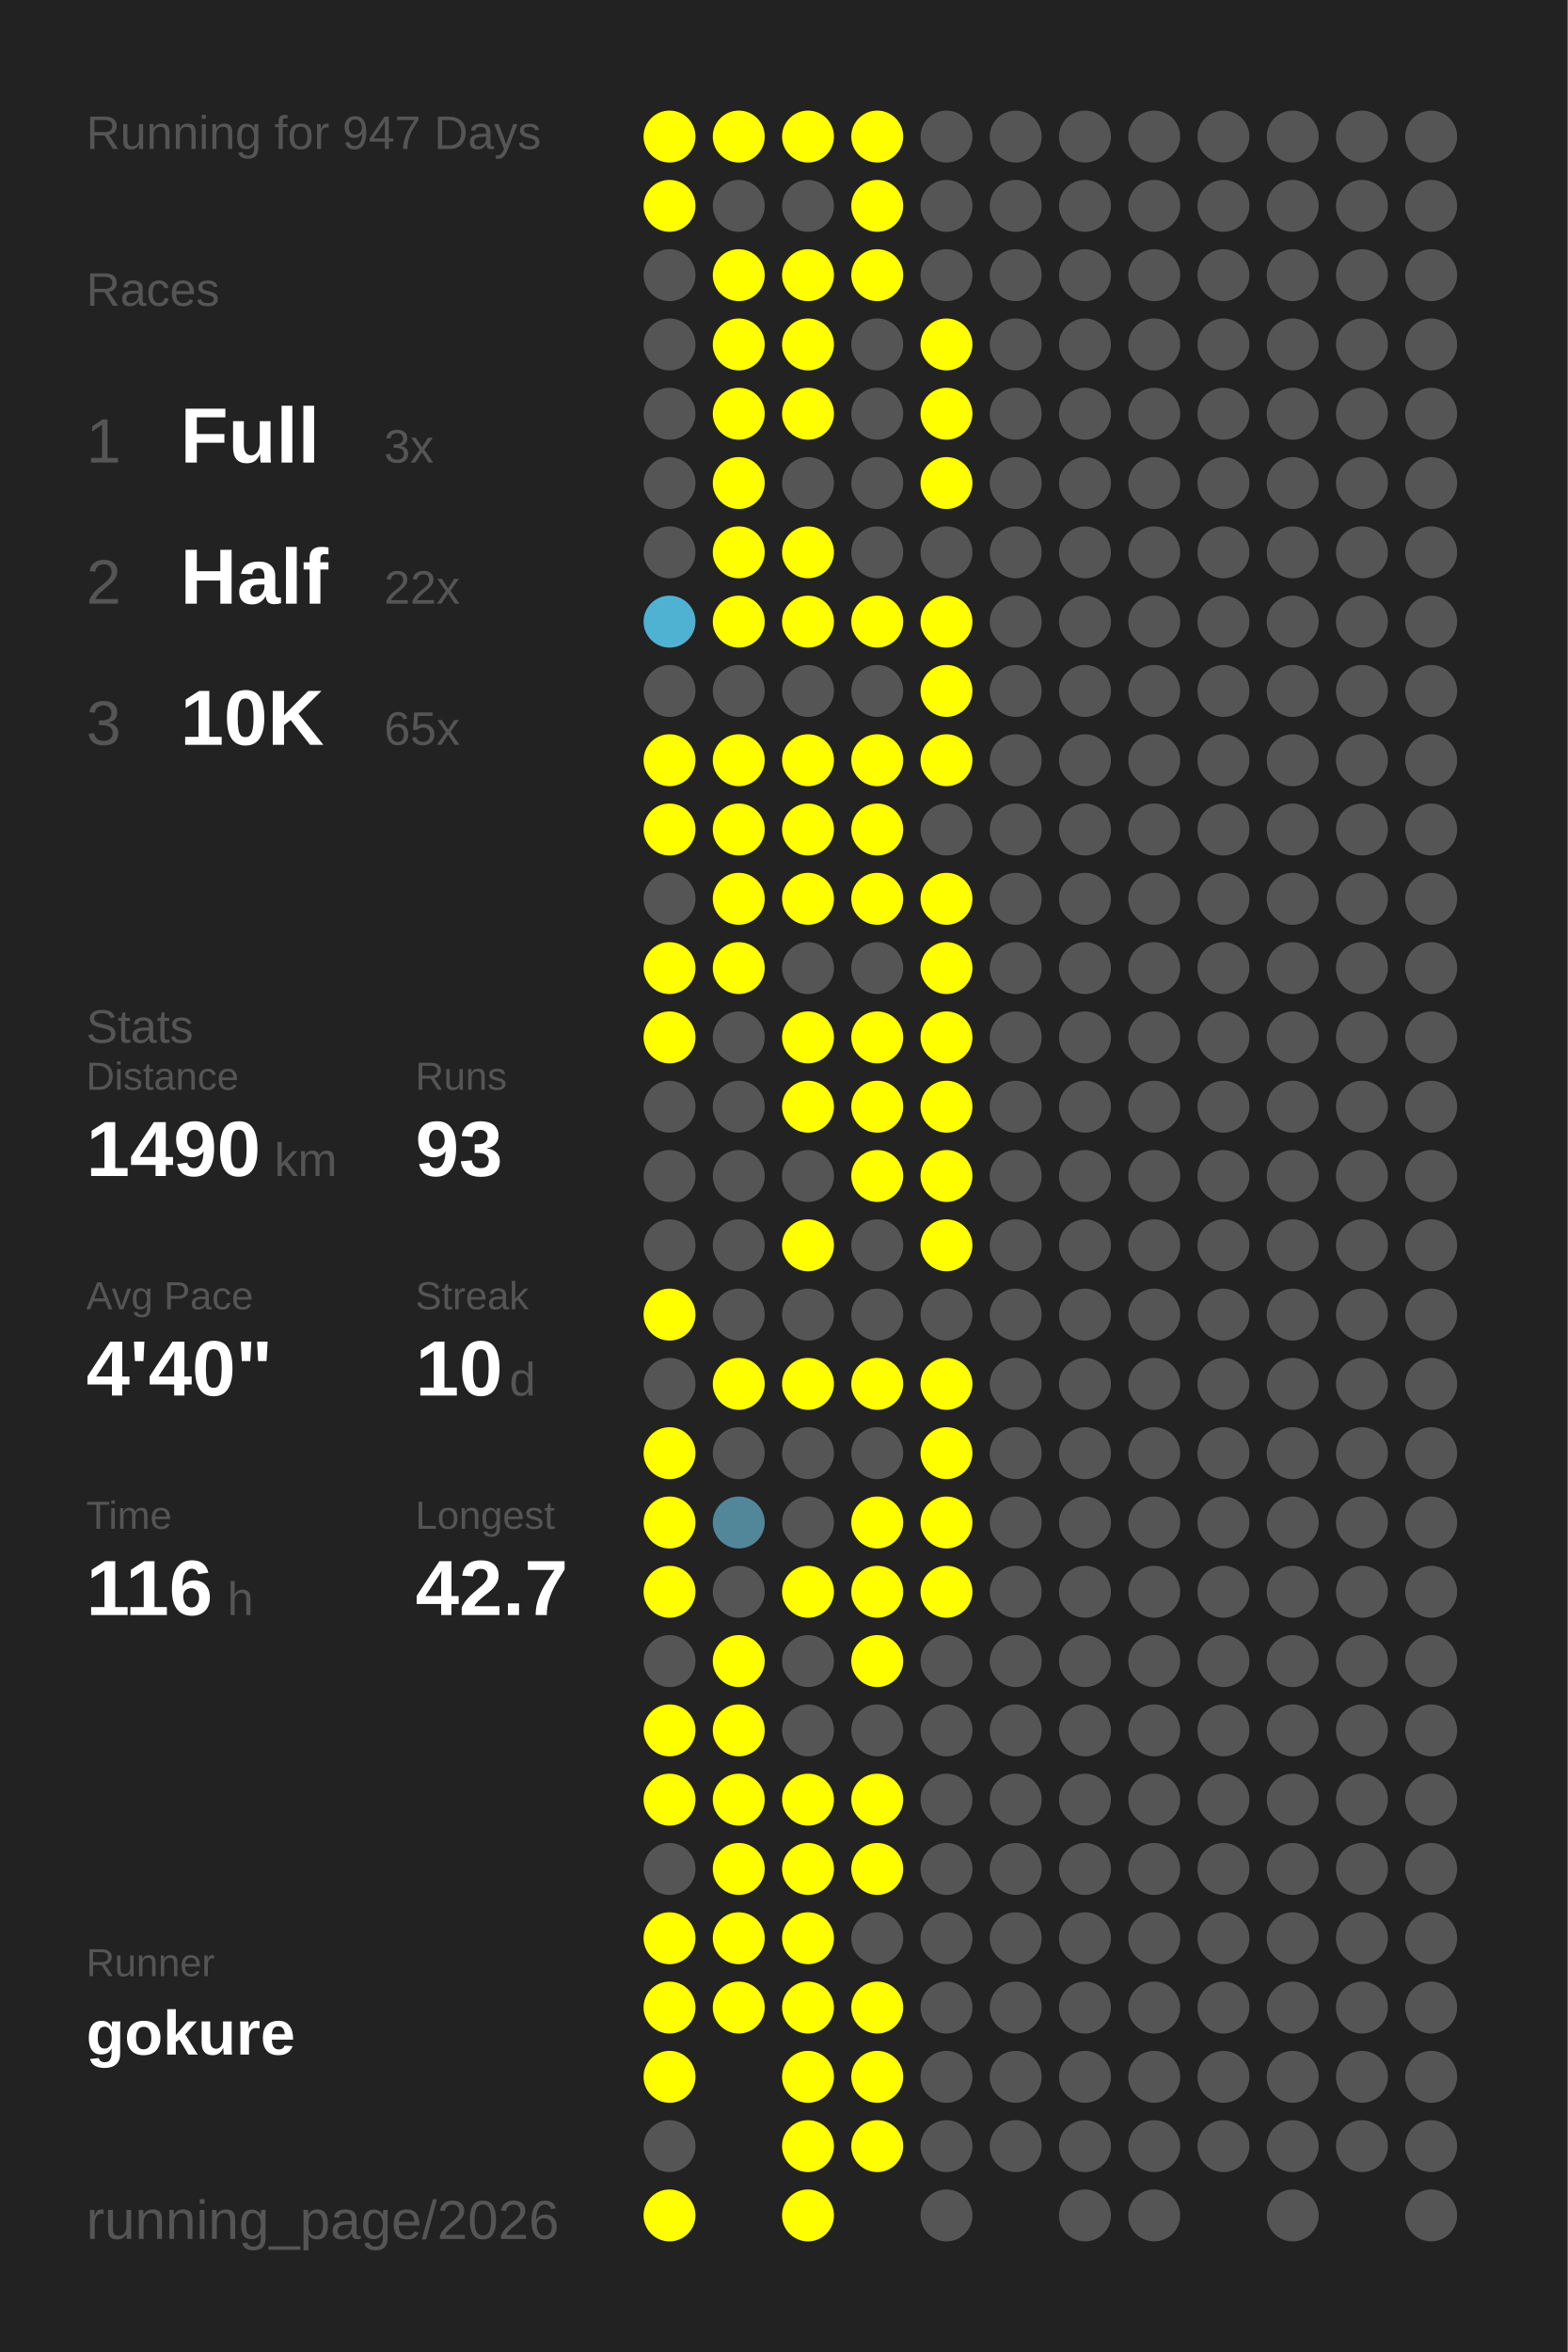
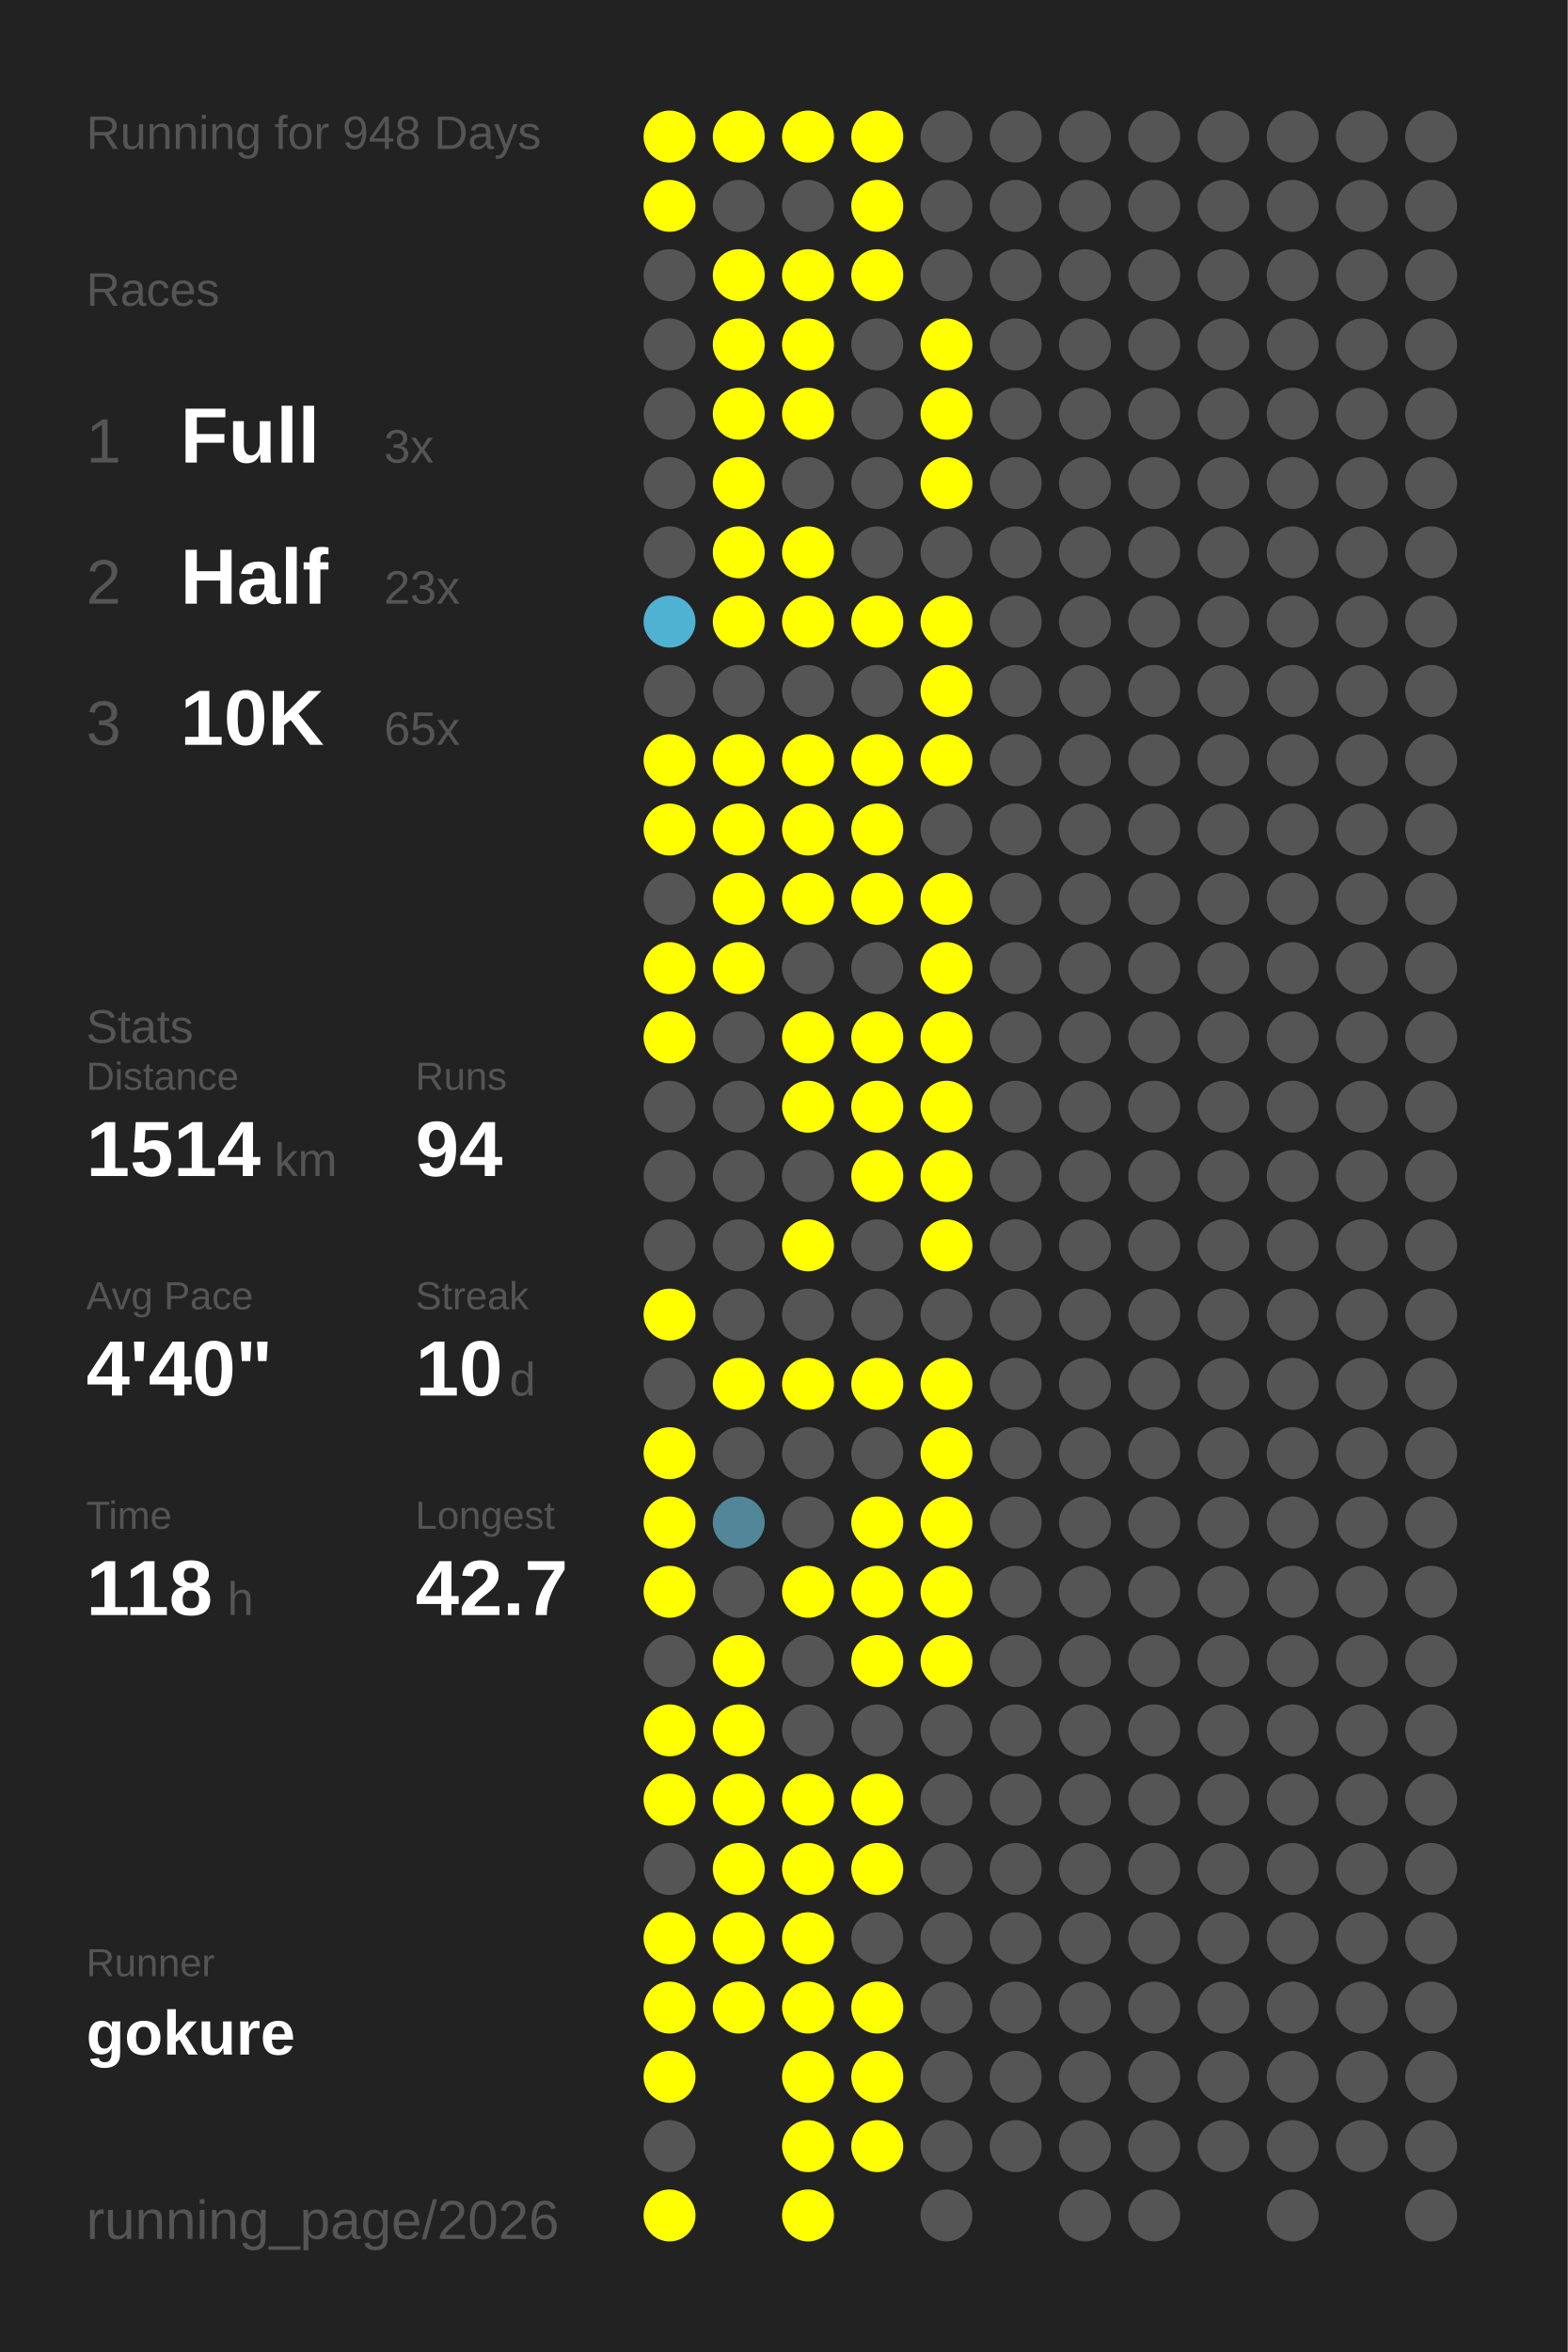
<svg xmlns="http://www.w3.org/2000/svg" baseProfile="full" height="300mm" version="1.1" viewBox="0,0,200,300" width="200mm">
  <defs />
  <rect fill="#222222" height="300" width="200" x="0" y="0" />
-   <text fill="#555555" style="font-size:6px; font-family:Arial;" x="11" y="19">Running for 947 Days</text>
+   <text fill="#555555" style="font-size:6px; font-family:Arial;" x="11" y="19">Running for 948 Days</text>
  <text fill="#555555" style="font-size:6px; font-family:Arial;" x="11" y="39">Races</text>
  <text fill="#555555" style="font-size:8px; font-family:Arial;" x="11" y="59">1</text>
  <text fill="#FFFFFF" style="font-size:10px; font-family:Arial; font-weight:bold;" x="23" y="59">Full</text>
  <text fill="#555555" style="font-size:6px; font-family:Arial;" x="49" y="59">3x</text>
  <text fill="#555555" style="font-size:8px; font-family:Arial;" x="11" y="77">2</text>
  <text fill="#FFFFFF" style="font-size:10px; font-family:Arial; font-weight:bold;" x="23" y="77">Half</text>
-   <text fill="#555555" style="font-size:6px; font-family:Arial;" x="49" y="77">22x</text>
+   <text fill="#555555" style="font-size:6px; font-family:Arial;" x="49" y="77">23x</text>
  <text fill="#555555" style="font-size:8px; font-family:Arial;" x="11" y="95">3</text>
  <text fill="#FFFFFF" style="font-size:10px; font-family:Arial; font-weight:bold;" x="23" y="95">10K</text>
  <text fill="#555555" style="font-size:6px; font-family:Arial;" x="49" y="95">65x</text>
  <text fill="#555555" style="font-size:6px; font-family:Arial;" x="11" y="133">Stats</text>
  <text fill="#555555" style="font-size:5px; font-family:Arial;" x="11" y="139">Distance</text>
-   <text fill="#FFFFFF" style="font-size:10px; font-family:Arial; font-weight:bold;" x="11" y="150">1490</text>
+   <text fill="#FFFFFF" style="font-size:10px; font-family:Arial; font-weight:bold;" x="11" y="150">1514</text>
  <text fill="#555555" style="font-size:6px; font-family:Arial;" x="35" y="150">km</text>
  <text fill="#555555" style="font-size:5px; font-family:Arial;" x="53" y="139">Runs</text>
-   <text fill="#FFFFFF" style="font-size:10px; font-family:Arial; font-weight:bold;" x="53" y="150">93</text>
+   <text fill="#FFFFFF" style="font-size:10px; font-family:Arial; font-weight:bold;" x="53" y="150">94</text>
  <text fill="#555555" style="font-size:5px; font-family:Arial;" x="11" y="167">Avg Pace</text>
  <text fill="#FFFFFF" style="font-size:10px; font-family:Arial; font-weight:bold;" x="11" y="178">4'40"</text>
  <text fill="#555555" style="font-size:5px; font-family:Arial;" x="53" y="167">Streak</text>
  <text fill="#FFFFFF" style="font-size:10px; font-family:Arial; font-weight:bold;" x="53" y="178">10</text>
  <text fill="#555555" style="font-size:6px; font-family:Arial;" x="65" y="178">d</text>
  <text fill="#555555" style="font-size:5px; font-family:Arial;" x="11" y="195">Time</text>
-   <text fill="#FFFFFF" style="font-size:10px; font-family:Arial; font-weight:bold;" x="11" y="206">116</text>
+   <text fill="#FFFFFF" style="font-size:10px; font-family:Arial; font-weight:bold;" x="11" y="206">118</text>
  <text fill="#555555" style="font-size:6px; font-family:Arial;" x="29" y="206">h</text>
  <text fill="#555555" style="font-size:5px; font-family:Arial;" x="53" y="195">Longest</text>
  <text fill="#FFFFFF" style="font-size:10px; font-family:Arial; font-weight:bold;" x="53" y="206">42.7</text>
  <text fill="#555555" style="font-size:5px; font-family:Arial;" x="11" y="252.065">Runner</text>
  <text fill="#FFFFFF" style="font-size:8px; font-family:Arial; font-weight:bold;" x="11" y="262.065">gokure</text>
  <text fill="#555555" style="font-size:7px; font-family:Arial;" x="11" y="285.581">running_page/2026</text>
  <circle cx="85.417" cy="17.419" fill="#FFFF00" r="3.312" />
  <circle cx="85.417" cy="26.258" fill="#FFFF00" r="3.312" />
  <circle cx="85.417" cy="35.097" fill="#555555" r="3.312" />
  <circle cx="85.417" cy="43.935" fill="#555555" r="3.312" />
  <circle cx="85.417" cy="52.774" fill="#555555" r="3.312" />
  <circle cx="85.417" cy="61.613" fill="#555555" r="3.312" />
  <circle cx="85.417" cy="70.452" fill="#555555" r="3.312" />
  <circle cx="85.417" cy="79.29" fill="#4fb2d3" r="3.312" />
  <circle cx="85.417" cy="88.129" fill="#555555" r="3.312" />
  <circle cx="85.417" cy="96.968" fill="#FFFF00" r="3.312" />
  <circle cx="85.417" cy="105.806" fill="#FFFF00" r="3.312" />
  <circle cx="85.417" cy="114.645" fill="#555555" r="3.312" />
  <circle cx="85.417" cy="123.484" fill="#FFFF00" r="3.312" />
  <circle cx="85.417" cy="132.323" fill="#FFFF00" r="3.312" />
  <circle cx="85.417" cy="141.161" fill="#555555" r="3.312" />
  <circle cx="85.417" cy="150" fill="#555555" r="3.312" />
  <circle cx="85.417" cy="158.839" fill="#555555" r="3.312" />
  <circle cx="85.417" cy="167.677" fill="#FFFF00" r="3.312" />
  <circle cx="85.417" cy="176.516" fill="#555555" r="3.312" />
  <circle cx="85.417" cy="185.355" fill="#FFFF00" r="3.312" />
  <circle cx="85.417" cy="194.194" fill="#FFFF00" r="3.312" />
  <circle cx="85.417" cy="203.032" fill="#FFFF00" r="3.312" />
  <circle cx="85.417" cy="211.871" fill="#555555" r="3.312" />
  <circle cx="85.417" cy="220.71" fill="#FFFF00" r="3.312" />
  <circle cx="85.417" cy="229.548" fill="#FFFF00" r="3.312" />
  <circle cx="85.417" cy="238.387" fill="#555555" r="3.312" />
  <circle cx="85.417" cy="247.226" fill="#FFFF00" r="3.312" />
  <circle cx="85.417" cy="256.065" fill="#FFFF00" r="3.312" />
  <circle cx="85.417" cy="264.903" fill="#FFFF00" r="3.312" />
  <circle cx="85.417" cy="273.742" fill="#555555" r="3.312" />
  <circle cx="85.417" cy="282.581" fill="#FFFF00" r="3.312" />
  <circle cx="94.25" cy="17.419" fill="#FFFF00" r="3.312" />
  <circle cx="94.25" cy="26.258" fill="#555555" r="3.312" />
  <circle cx="94.25" cy="35.097" fill="#FFFF00" r="3.312" />
  <circle cx="94.25" cy="43.935" fill="#FFFF00" r="3.312" />
  <circle cx="94.25" cy="52.774" fill="#FFFF00" r="3.312" />
  <circle cx="94.25" cy="61.613" fill="#FFFF00" r="3.312" />
  <circle cx="94.25" cy="70.452" fill="#FFFF00" r="3.312" />
  <circle cx="94.25" cy="79.29" fill="#FFFF00" r="3.312" />
  <circle cx="94.25" cy="88.129" fill="#555555" r="3.312" />
  <circle cx="94.25" cy="96.968" fill="#FFFF00" r="3.312" />
  <circle cx="94.25" cy="105.806" fill="#FFFF00" r="3.312" />
  <circle cx="94.25" cy="114.645" fill="#FFFF00" r="3.312" />
  <circle cx="94.25" cy="123.484" fill="#FFFF00" r="3.312" />
  <circle cx="94.25" cy="132.323" fill="#555555" r="3.312" />
  <circle cx="94.25" cy="141.161" fill="#555555" r="3.312" />
  <circle cx="94.25" cy="150" fill="#555555" r="3.312" />
  <circle cx="94.25" cy="158.839" fill="#555555" r="3.312" />
  <circle cx="94.25" cy="167.677" fill="#555555" r="3.312" />
  <circle cx="94.25" cy="176.516" fill="#FFFF00" r="3.312" />
  <circle cx="94.25" cy="185.355" fill="#555555" r="3.312" />
  <circle cx="94.25" cy="194.194" fill="#518799" r="3.312" />
  <circle cx="94.25" cy="203.032" fill="#555555" r="3.312" />
  <circle cx="94.25" cy="211.871" fill="#FFFF00" r="3.312" />
  <circle cx="94.25" cy="220.71" fill="#FFFF00" r="3.312" />
  <circle cx="94.25" cy="229.548" fill="#FFFF00" r="3.312" />
  <circle cx="94.25" cy="238.387" fill="#FFFF00" r="3.312" />
  <circle cx="94.25" cy="247.226" fill="#FFFF00" r="3.312" />
  <circle cx="94.25" cy="256.065" fill="#FFFF00" r="3.312" />
  <circle cx="103.083" cy="17.419" fill="#FFFF00" r="3.312" />
  <circle cx="103.083" cy="26.258" fill="#555555" r="3.312" />
  <circle cx="103.083" cy="35.097" fill="#FFFF00" r="3.312" />
  <circle cx="103.083" cy="43.935" fill="#FFFF00" r="3.312" />
  <circle cx="103.083" cy="52.774" fill="#FFFF00" r="3.312" />
  <circle cx="103.083" cy="61.613" fill="#555555" r="3.312" />
  <circle cx="103.083" cy="70.452" fill="#FFFF00" r="3.312" />
  <circle cx="103.083" cy="79.29" fill="#FFFF00" r="3.312" />
  <circle cx="103.083" cy="88.129" fill="#555555" r="3.312" />
  <circle cx="103.083" cy="96.968" fill="#FFFF00" r="3.312" />
  <circle cx="103.083" cy="105.806" fill="#FFFF00" r="3.312" />
  <circle cx="103.083" cy="114.645" fill="#FFFF00" r="3.312" />
  <circle cx="103.083" cy="123.484" fill="#555555" r="3.312" />
  <circle cx="103.083" cy="132.323" fill="#FFFF00" r="3.312" />
  <circle cx="103.083" cy="141.161" fill="#FFFF00" r="3.312" />
  <circle cx="103.083" cy="150" fill="#555555" r="3.312" />
  <circle cx="103.083" cy="158.839" fill="#FFFF00" r="3.312" />
  <circle cx="103.083" cy="167.677" fill="#555555" r="3.312" />
  <circle cx="103.083" cy="176.516" fill="#FFFF00" r="3.312" />
  <circle cx="103.083" cy="185.355" fill="#555555" r="3.312" />
  <circle cx="103.083" cy="194.194" fill="#555555" r="3.312" />
  <circle cx="103.083" cy="203.032" fill="#FFFF00" r="3.312" />
  <circle cx="103.083" cy="211.871" fill="#555555" r="3.312" />
  <circle cx="103.083" cy="220.71" fill="#555555" r="3.312" />
  <circle cx="103.083" cy="229.548" fill="#FFFF00" r="3.312" />
  <circle cx="103.083" cy="238.387" fill="#FFFF00" r="3.312" />
  <circle cx="103.083" cy="247.226" fill="#FFFF00" r="3.312" />
  <circle cx="103.083" cy="256.065" fill="#FFFF00" r="3.312" />
  <circle cx="103.083" cy="264.903" fill="#FFFF00" r="3.312" />
  <circle cx="103.083" cy="273.742" fill="#FFFF00" r="3.312" />
  <circle cx="103.083" cy="282.581" fill="#FFFF00" r="3.312" />
  <circle cx="111.917" cy="17.419" fill="#FFFF00" r="3.312" />
  <circle cx="111.917" cy="26.258" fill="#FFFF00" r="3.312" />
  <circle cx="111.917" cy="35.097" fill="#FFFF00" r="3.312" />
  <circle cx="111.917" cy="43.935" fill="#555555" r="3.312" />
  <circle cx="111.917" cy="52.774" fill="#555555" r="3.312" />
  <circle cx="111.917" cy="61.613" fill="#555555" r="3.312" />
  <circle cx="111.917" cy="70.452" fill="#555555" r="3.312" />
  <circle cx="111.917" cy="79.29" fill="#FFFF00" r="3.312" />
  <circle cx="111.917" cy="88.129" fill="#555555" r="3.312" />
  <circle cx="111.917" cy="96.968" fill="#FFFF00" r="3.312" />
  <circle cx="111.917" cy="105.806" fill="#FFFF00" r="3.312" />
  <circle cx="111.917" cy="114.645" fill="#FFFF00" r="3.312" />
  <circle cx="111.917" cy="123.484" fill="#555555" r="3.312" />
  <circle cx="111.917" cy="132.323" fill="#FFFF00" r="3.312" />
  <circle cx="111.917" cy="141.161" fill="#FFFF00" r="3.312" />
  <circle cx="111.917" cy="150" fill="#FFFF00" r="3.312" />
  <circle cx="111.917" cy="158.839" fill="#555555" r="3.312" />
  <circle cx="111.917" cy="167.677" fill="#555555" r="3.312" />
  <circle cx="111.917" cy="176.516" fill="#FFFF00" r="3.312" />
  <circle cx="111.917" cy="185.355" fill="#555555" r="3.312" />
  <circle cx="111.917" cy="194.194" fill="#FFFF00" r="3.312" />
  <circle cx="111.917" cy="203.032" fill="#FFFF00" r="3.312" />
  <circle cx="111.917" cy="211.871" fill="#FFFF00" r="3.312" />
  <circle cx="111.917" cy="220.71" fill="#555555" r="3.312" />
  <circle cx="111.917" cy="229.548" fill="#FFFF00" r="3.312" />
  <circle cx="111.917" cy="238.387" fill="#FFFF00" r="3.312" />
  <circle cx="111.917" cy="247.226" fill="#555555" r="3.312" />
  <circle cx="111.917" cy="256.065" fill="#FFFF00" r="3.312" />
  <circle cx="111.917" cy="264.903" fill="#FFFF00" r="3.312" />
  <circle cx="111.917" cy="273.742" fill="#FFFF00" r="3.312" />
  <circle cx="120.75" cy="17.419" fill="#555555" r="3.312" />
  <circle cx="120.75" cy="26.258" fill="#555555" r="3.312" />
  <circle cx="120.75" cy="35.097" fill="#555555" r="3.312" />
  <circle cx="120.75" cy="43.935" fill="#FFFF00" r="3.312" />
  <circle cx="120.75" cy="52.774" fill="#FFFF00" r="3.312" />
  <circle cx="120.75" cy="61.613" fill="#FFFF00" r="3.312" />
  <circle cx="120.75" cy="70.452" fill="#555555" r="3.312" />
  <circle cx="120.75" cy="79.29" fill="#FFFF00" r="3.312" />
  <circle cx="120.75" cy="88.129" fill="#FFFF00" r="3.312" />
  <circle cx="120.75" cy="96.968" fill="#FFFF00" r="3.312" />
  <circle cx="120.75" cy="105.806" fill="#555555" r="3.312" />
  <circle cx="120.75" cy="114.645" fill="#FFFF00" r="3.312" />
  <circle cx="120.75" cy="123.484" fill="#FFFF00" r="3.312" />
  <circle cx="120.75" cy="132.323" fill="#FFFF00" r="3.312" />
  <circle cx="120.75" cy="141.161" fill="#FFFF00" r="3.312" />
  <circle cx="120.75" cy="150" fill="#FFFF00" r="3.312" />
  <circle cx="120.75" cy="158.839" fill="#FFFF00" r="3.312" />
  <circle cx="120.75" cy="167.677" fill="#555555" r="3.312" />
  <circle cx="120.75" cy="176.516" fill="#FFFF00" r="3.312" />
  <circle cx="120.75" cy="185.355" fill="#FFFF00" r="3.312" />
  <circle cx="120.75" cy="194.194" fill="#FFFF00" r="3.312" />
  <circle cx="120.75" cy="203.032" fill="#FFFF00" r="3.312" />
-   <circle cx="120.75" cy="211.871" fill="#555555" r="3.312" />
+   <circle cx="120.75" cy="211.871" fill="#FFFF00" r="3.312" />
  <circle cx="120.75" cy="220.71" fill="#555555" r="3.312" />
  <circle cx="120.75" cy="229.548" fill="#555555" r="3.312" />
  <circle cx="120.75" cy="238.387" fill="#555555" r="3.312" />
  <circle cx="120.75" cy="247.226" fill="#555555" r="3.312" />
  <circle cx="120.75" cy="256.065" fill="#555555" r="3.312" />
  <circle cx="120.75" cy="264.903" fill="#555555" r="3.312" />
  <circle cx="120.75" cy="273.742" fill="#555555" r="3.312" />
  <circle cx="120.75" cy="282.581" fill="#555555" r="3.312" />
  <circle cx="129.583" cy="17.419" fill="#555555" r="3.312" />
  <circle cx="129.583" cy="26.258" fill="#555555" r="3.312" />
  <circle cx="129.583" cy="35.097" fill="#555555" r="3.312" />
  <circle cx="129.583" cy="43.935" fill="#555555" r="3.312" />
  <circle cx="129.583" cy="52.774" fill="#555555" r="3.312" />
  <circle cx="129.583" cy="61.613" fill="#555555" r="3.312" />
  <circle cx="129.583" cy="70.452" fill="#555555" r="3.312" />
  <circle cx="129.583" cy="79.29" fill="#555555" r="3.312" />
  <circle cx="129.583" cy="88.129" fill="#555555" r="3.312" />
  <circle cx="129.583" cy="96.968" fill="#555555" r="3.312" />
  <circle cx="129.583" cy="105.806" fill="#555555" r="3.312" />
  <circle cx="129.583" cy="114.645" fill="#555555" r="3.312" />
  <circle cx="129.583" cy="123.484" fill="#555555" r="3.312" />
  <circle cx="129.583" cy="132.323" fill="#555555" r="3.312" />
  <circle cx="129.583" cy="141.161" fill="#555555" r="3.312" />
  <circle cx="129.583" cy="150" fill="#555555" r="3.312" />
  <circle cx="129.583" cy="158.839" fill="#555555" r="3.312" />
  <circle cx="129.583" cy="167.677" fill="#555555" r="3.312" />
  <circle cx="129.583" cy="176.516" fill="#555555" r="3.312" />
  <circle cx="129.583" cy="185.355" fill="#555555" r="3.312" />
  <circle cx="129.583" cy="194.194" fill="#555555" r="3.312" />
  <circle cx="129.583" cy="203.032" fill="#555555" r="3.312" />
  <circle cx="129.583" cy="211.871" fill="#555555" r="3.312" />
  <circle cx="129.583" cy="220.71" fill="#555555" r="3.312" />
  <circle cx="129.583" cy="229.548" fill="#555555" r="3.312" />
  <circle cx="129.583" cy="238.387" fill="#555555" r="3.312" />
  <circle cx="129.583" cy="247.226" fill="#555555" r="3.312" />
  <circle cx="129.583" cy="256.065" fill="#555555" r="3.312" />
  <circle cx="129.583" cy="264.903" fill="#555555" r="3.312" />
  <circle cx="129.583" cy="273.742" fill="#555555" r="3.312" />
  <circle cx="138.417" cy="17.419" fill="#555555" r="3.312" />
  <circle cx="138.417" cy="26.258" fill="#555555" r="3.312" />
  <circle cx="138.417" cy="35.097" fill="#555555" r="3.312" />
  <circle cx="138.417" cy="43.935" fill="#555555" r="3.312" />
  <circle cx="138.417" cy="52.774" fill="#555555" r="3.312" />
  <circle cx="138.417" cy="61.613" fill="#555555" r="3.312" />
  <circle cx="138.417" cy="70.452" fill="#555555" r="3.312" />
  <circle cx="138.417" cy="79.29" fill="#555555" r="3.312" />
  <circle cx="138.417" cy="88.129" fill="#555555" r="3.312" />
  <circle cx="138.417" cy="96.968" fill="#555555" r="3.312" />
  <circle cx="138.417" cy="105.806" fill="#555555" r="3.312" />
  <circle cx="138.417" cy="114.645" fill="#555555" r="3.312" />
  <circle cx="138.417" cy="123.484" fill="#555555" r="3.312" />
  <circle cx="138.417" cy="132.323" fill="#555555" r="3.312" />
  <circle cx="138.417" cy="141.161" fill="#555555" r="3.312" />
  <circle cx="138.417" cy="150" fill="#555555" r="3.312" />
  <circle cx="138.417" cy="158.839" fill="#555555" r="3.312" />
  <circle cx="138.417" cy="167.677" fill="#555555" r="3.312" />
  <circle cx="138.417" cy="176.516" fill="#555555" r="3.312" />
  <circle cx="138.417" cy="185.355" fill="#555555" r="3.312" />
  <circle cx="138.417" cy="194.194" fill="#555555" r="3.312" />
  <circle cx="138.417" cy="203.032" fill="#555555" r="3.312" />
  <circle cx="138.417" cy="211.871" fill="#555555" r="3.312" />
  <circle cx="138.417" cy="220.71" fill="#555555" r="3.312" />
  <circle cx="138.417" cy="229.548" fill="#555555" r="3.312" />
  <circle cx="138.417" cy="238.387" fill="#555555" r="3.312" />
  <circle cx="138.417" cy="247.226" fill="#555555" r="3.312" />
  <circle cx="138.417" cy="256.065" fill="#555555" r="3.312" />
  <circle cx="138.417" cy="264.903" fill="#555555" r="3.312" />
  <circle cx="138.417" cy="273.742" fill="#555555" r="3.312" />
  <circle cx="138.417" cy="282.581" fill="#555555" r="3.312" />
  <circle cx="147.25" cy="17.419" fill="#555555" r="3.312" />
  <circle cx="147.25" cy="26.258" fill="#555555" r="3.312" />
  <circle cx="147.25" cy="35.097" fill="#555555" r="3.312" />
  <circle cx="147.25" cy="43.935" fill="#555555" r="3.312" />
  <circle cx="147.25" cy="52.774" fill="#555555" r="3.312" />
  <circle cx="147.25" cy="61.613" fill="#555555" r="3.312" />
  <circle cx="147.25" cy="70.452" fill="#555555" r="3.312" />
  <circle cx="147.25" cy="79.29" fill="#555555" r="3.312" />
  <circle cx="147.25" cy="88.129" fill="#555555" r="3.312" />
  <circle cx="147.25" cy="96.968" fill="#555555" r="3.312" />
  <circle cx="147.25" cy="105.806" fill="#555555" r="3.312" />
  <circle cx="147.25" cy="114.645" fill="#555555" r="3.312" />
  <circle cx="147.25" cy="123.484" fill="#555555" r="3.312" />
  <circle cx="147.25" cy="132.323" fill="#555555" r="3.312" />
  <circle cx="147.25" cy="141.161" fill="#555555" r="3.312" />
  <circle cx="147.25" cy="150" fill="#555555" r="3.312" />
  <circle cx="147.25" cy="158.839" fill="#555555" r="3.312" />
  <circle cx="147.25" cy="167.677" fill="#555555" r="3.312" />
  <circle cx="147.25" cy="176.516" fill="#555555" r="3.312" />
  <circle cx="147.25" cy="185.355" fill="#555555" r="3.312" />
  <circle cx="147.25" cy="194.194" fill="#555555" r="3.312" />
  <circle cx="147.25" cy="203.032" fill="#555555" r="3.312" />
  <circle cx="147.25" cy="211.871" fill="#555555" r="3.312" />
  <circle cx="147.25" cy="220.71" fill="#555555" r="3.312" />
  <circle cx="147.25" cy="229.548" fill="#555555" r="3.312" />
  <circle cx="147.25" cy="238.387" fill="#555555" r="3.312" />
  <circle cx="147.25" cy="247.226" fill="#555555" r="3.312" />
  <circle cx="147.25" cy="256.065" fill="#555555" r="3.312" />
  <circle cx="147.25" cy="264.903" fill="#555555" r="3.312" />
  <circle cx="147.25" cy="273.742" fill="#555555" r="3.312" />
  <circle cx="147.25" cy="282.581" fill="#555555" r="3.312" />
  <circle cx="156.083" cy="17.419" fill="#555555" r="3.312" />
  <circle cx="156.083" cy="26.258" fill="#555555" r="3.312" />
  <circle cx="156.083" cy="35.097" fill="#555555" r="3.312" />
  <circle cx="156.083" cy="43.935" fill="#555555" r="3.312" />
  <circle cx="156.083" cy="52.774" fill="#555555" r="3.312" />
  <circle cx="156.083" cy="61.613" fill="#555555" r="3.312" />
  <circle cx="156.083" cy="70.452" fill="#555555" r="3.312" />
  <circle cx="156.083" cy="79.29" fill="#555555" r="3.312" />
  <circle cx="156.083" cy="88.129" fill="#555555" r="3.312" />
  <circle cx="156.083" cy="96.968" fill="#555555" r="3.312" />
  <circle cx="156.083" cy="105.806" fill="#555555" r="3.312" />
  <circle cx="156.083" cy="114.645" fill="#555555" r="3.312" />
  <circle cx="156.083" cy="123.484" fill="#555555" r="3.312" />
  <circle cx="156.083" cy="132.323" fill="#555555" r="3.312" />
  <circle cx="156.083" cy="141.161" fill="#555555" r="3.312" />
  <circle cx="156.083" cy="150" fill="#555555" r="3.312" />
  <circle cx="156.083" cy="158.839" fill="#555555" r="3.312" />
  <circle cx="156.083" cy="167.677" fill="#555555" r="3.312" />
  <circle cx="156.083" cy="176.516" fill="#555555" r="3.312" />
  <circle cx="156.083" cy="185.355" fill="#555555" r="3.312" />
  <circle cx="156.083" cy="194.194" fill="#555555" r="3.312" />
  <circle cx="156.083" cy="203.032" fill="#555555" r="3.312" />
  <circle cx="156.083" cy="211.871" fill="#555555" r="3.312" />
  <circle cx="156.083" cy="220.71" fill="#555555" r="3.312" />
  <circle cx="156.083" cy="229.548" fill="#555555" r="3.312" />
  <circle cx="156.083" cy="238.387" fill="#555555" r="3.312" />
  <circle cx="156.083" cy="247.226" fill="#555555" r="3.312" />
  <circle cx="156.083" cy="256.065" fill="#555555" r="3.312" />
  <circle cx="156.083" cy="264.903" fill="#555555" r="3.312" />
  <circle cx="156.083" cy="273.742" fill="#555555" r="3.312" />
  <circle cx="164.917" cy="17.419" fill="#555555" r="3.312" />
  <circle cx="164.917" cy="26.258" fill="#555555" r="3.312" />
  <circle cx="164.917" cy="35.097" fill="#555555" r="3.312" />
  <circle cx="164.917" cy="43.935" fill="#555555" r="3.312" />
  <circle cx="164.917" cy="52.774" fill="#555555" r="3.312" />
  <circle cx="164.917" cy="61.613" fill="#555555" r="3.312" />
  <circle cx="164.917" cy="70.452" fill="#555555" r="3.312" />
  <circle cx="164.917" cy="79.29" fill="#555555" r="3.312" />
  <circle cx="164.917" cy="88.129" fill="#555555" r="3.312" />
  <circle cx="164.917" cy="96.968" fill="#555555" r="3.312" />
  <circle cx="164.917" cy="105.806" fill="#555555" r="3.312" />
  <circle cx="164.917" cy="114.645" fill="#555555" r="3.312" />
  <circle cx="164.917" cy="123.484" fill="#555555" r="3.312" />
  <circle cx="164.917" cy="132.323" fill="#555555" r="3.312" />
  <circle cx="164.917" cy="141.161" fill="#555555" r="3.312" />
  <circle cx="164.917" cy="150" fill="#555555" r="3.312" />
  <circle cx="164.917" cy="158.839" fill="#555555" r="3.312" />
  <circle cx="164.917" cy="167.677" fill="#555555" r="3.312" />
  <circle cx="164.917" cy="176.516" fill="#555555" r="3.312" />
  <circle cx="164.917" cy="185.355" fill="#555555" r="3.312" />
  <circle cx="164.917" cy="194.194" fill="#555555" r="3.312" />
  <circle cx="164.917" cy="203.032" fill="#555555" r="3.312" />
  <circle cx="164.917" cy="211.871" fill="#555555" r="3.312" />
  <circle cx="164.917" cy="220.71" fill="#555555" r="3.312" />
  <circle cx="164.917" cy="229.548" fill="#555555" r="3.312" />
  <circle cx="164.917" cy="238.387" fill="#555555" r="3.312" />
  <circle cx="164.917" cy="247.226" fill="#555555" r="3.312" />
  <circle cx="164.917" cy="256.065" fill="#555555" r="3.312" />
  <circle cx="164.917" cy="264.903" fill="#555555" r="3.312" />
  <circle cx="164.917" cy="273.742" fill="#555555" r="3.312" />
  <circle cx="164.917" cy="282.581" fill="#555555" r="3.312" />
  <circle cx="173.75" cy="17.419" fill="#555555" r="3.312" />
  <circle cx="173.75" cy="26.258" fill="#555555" r="3.312" />
  <circle cx="173.75" cy="35.097" fill="#555555" r="3.312" />
  <circle cx="173.75" cy="43.935" fill="#555555" r="3.312" />
  <circle cx="173.75" cy="52.774" fill="#555555" r="3.312" />
  <circle cx="173.75" cy="61.613" fill="#555555" r="3.312" />
  <circle cx="173.75" cy="70.452" fill="#555555" r="3.312" />
  <circle cx="173.75" cy="79.29" fill="#555555" r="3.312" />
  <circle cx="173.75" cy="88.129" fill="#555555" r="3.312" />
  <circle cx="173.75" cy="96.968" fill="#555555" r="3.312" />
  <circle cx="173.75" cy="105.806" fill="#555555" r="3.312" />
  <circle cx="173.75" cy="114.645" fill="#555555" r="3.312" />
  <circle cx="173.75" cy="123.484" fill="#555555" r="3.312" />
  <circle cx="173.75" cy="132.323" fill="#555555" r="3.312" />
  <circle cx="173.75" cy="141.161" fill="#555555" r="3.312" />
  <circle cx="173.75" cy="150" fill="#555555" r="3.312" />
  <circle cx="173.75" cy="158.839" fill="#555555" r="3.312" />
  <circle cx="173.75" cy="167.677" fill="#555555" r="3.312" />
  <circle cx="173.75" cy="176.516" fill="#555555" r="3.312" />
  <circle cx="173.75" cy="185.355" fill="#555555" r="3.312" />
  <circle cx="173.75" cy="194.194" fill="#555555" r="3.312" />
  <circle cx="173.75" cy="203.032" fill="#555555" r="3.312" />
  <circle cx="173.75" cy="211.871" fill="#555555" r="3.312" />
  <circle cx="173.75" cy="220.71" fill="#555555" r="3.312" />
  <circle cx="173.75" cy="229.548" fill="#555555" r="3.312" />
  <circle cx="173.75" cy="238.387" fill="#555555" r="3.312" />
  <circle cx="173.75" cy="247.226" fill="#555555" r="3.312" />
  <circle cx="173.75" cy="256.065" fill="#555555" r="3.312" />
  <circle cx="173.75" cy="264.903" fill="#555555" r="3.312" />
  <circle cx="173.75" cy="273.742" fill="#555555" r="3.312" />
  <circle cx="182.583" cy="17.419" fill="#555555" r="3.312" />
  <circle cx="182.583" cy="26.258" fill="#555555" r="3.312" />
  <circle cx="182.583" cy="35.097" fill="#555555" r="3.312" />
  <circle cx="182.583" cy="43.935" fill="#555555" r="3.312" />
  <circle cx="182.583" cy="52.774" fill="#555555" r="3.312" />
  <circle cx="182.583" cy="61.613" fill="#555555" r="3.312" />
  <circle cx="182.583" cy="70.452" fill="#555555" r="3.312" />
  <circle cx="182.583" cy="79.29" fill="#555555" r="3.312" />
  <circle cx="182.583" cy="88.129" fill="#555555" r="3.312" />
  <circle cx="182.583" cy="96.968" fill="#555555" r="3.312" />
  <circle cx="182.583" cy="105.806" fill="#555555" r="3.312" />
  <circle cx="182.583" cy="114.645" fill="#555555" r="3.312" />
  <circle cx="182.583" cy="123.484" fill="#555555" r="3.312" />
  <circle cx="182.583" cy="132.323" fill="#555555" r="3.312" />
  <circle cx="182.583" cy="141.161" fill="#555555" r="3.312" />
  <circle cx="182.583" cy="150" fill="#555555" r="3.312" />
  <circle cx="182.583" cy="158.839" fill="#555555" r="3.312" />
  <circle cx="182.583" cy="167.677" fill="#555555" r="3.312" />
  <circle cx="182.583" cy="176.516" fill="#555555" r="3.312" />
  <circle cx="182.583" cy="185.355" fill="#555555" r="3.312" />
  <circle cx="182.583" cy="194.194" fill="#555555" r="3.312" />
  <circle cx="182.583" cy="203.032" fill="#555555" r="3.312" />
  <circle cx="182.583" cy="211.871" fill="#555555" r="3.312" />
  <circle cx="182.583" cy="220.71" fill="#555555" r="3.312" />
  <circle cx="182.583" cy="229.548" fill="#555555" r="3.312" />
  <circle cx="182.583" cy="238.387" fill="#555555" r="3.312" />
  <circle cx="182.583" cy="247.226" fill="#555555" r="3.312" />
  <circle cx="182.583" cy="256.065" fill="#555555" r="3.312" />
  <circle cx="182.583" cy="264.903" fill="#555555" r="3.312" />
  <circle cx="182.583" cy="273.742" fill="#555555" r="3.312" />
  <circle cx="182.583" cy="282.581" fill="#555555" r="3.312" />
</svg>
